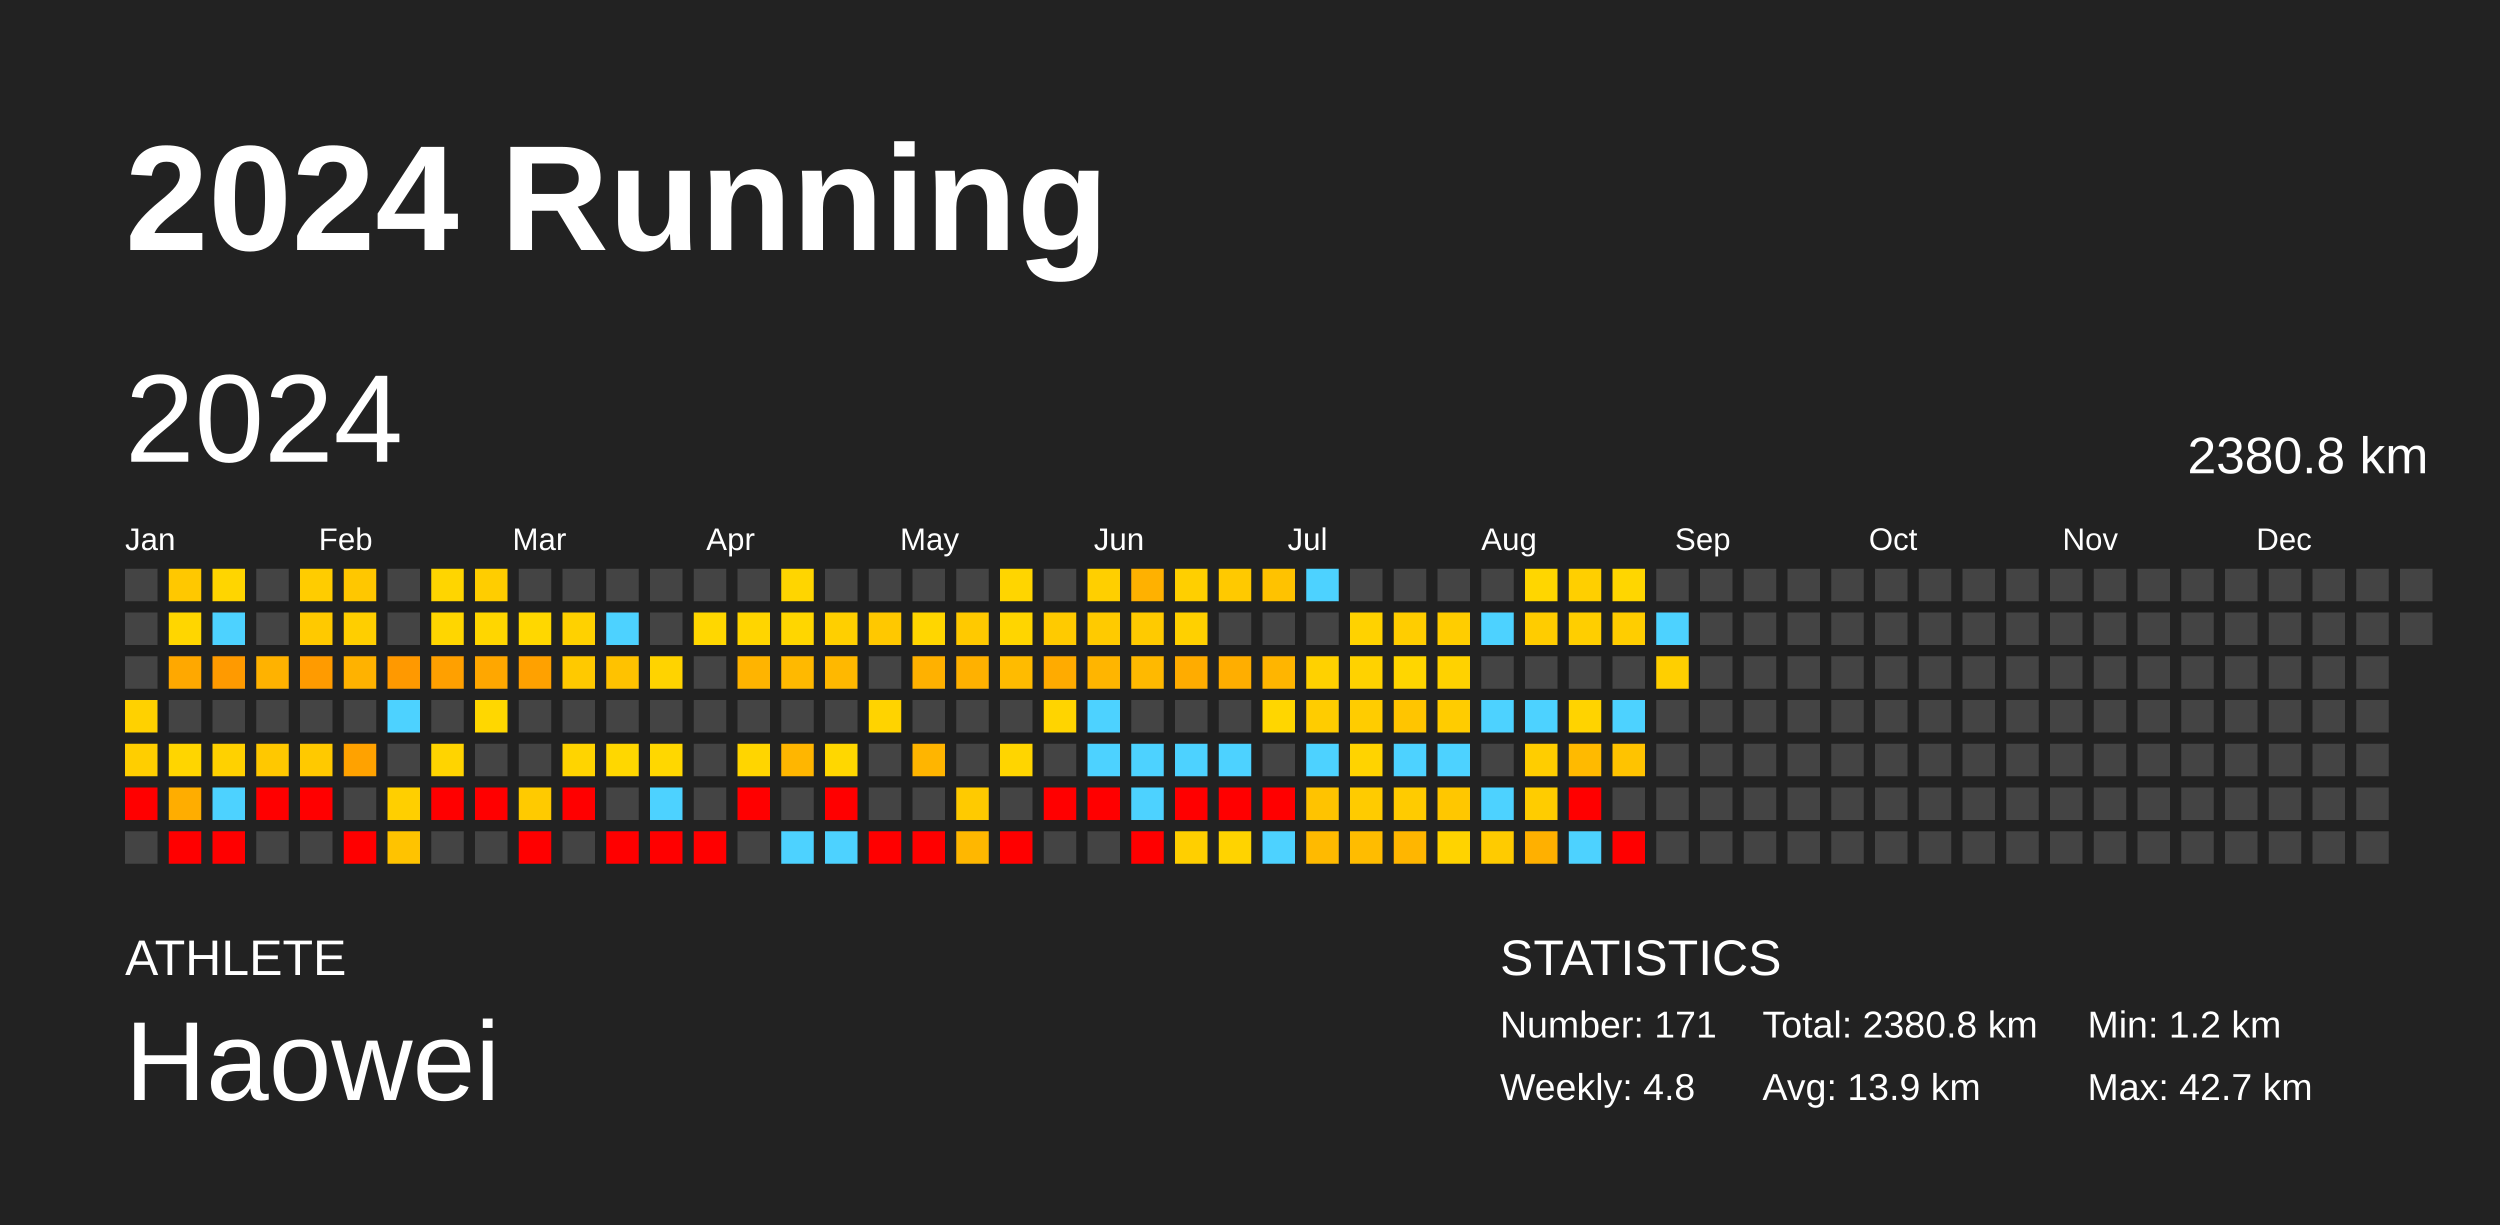
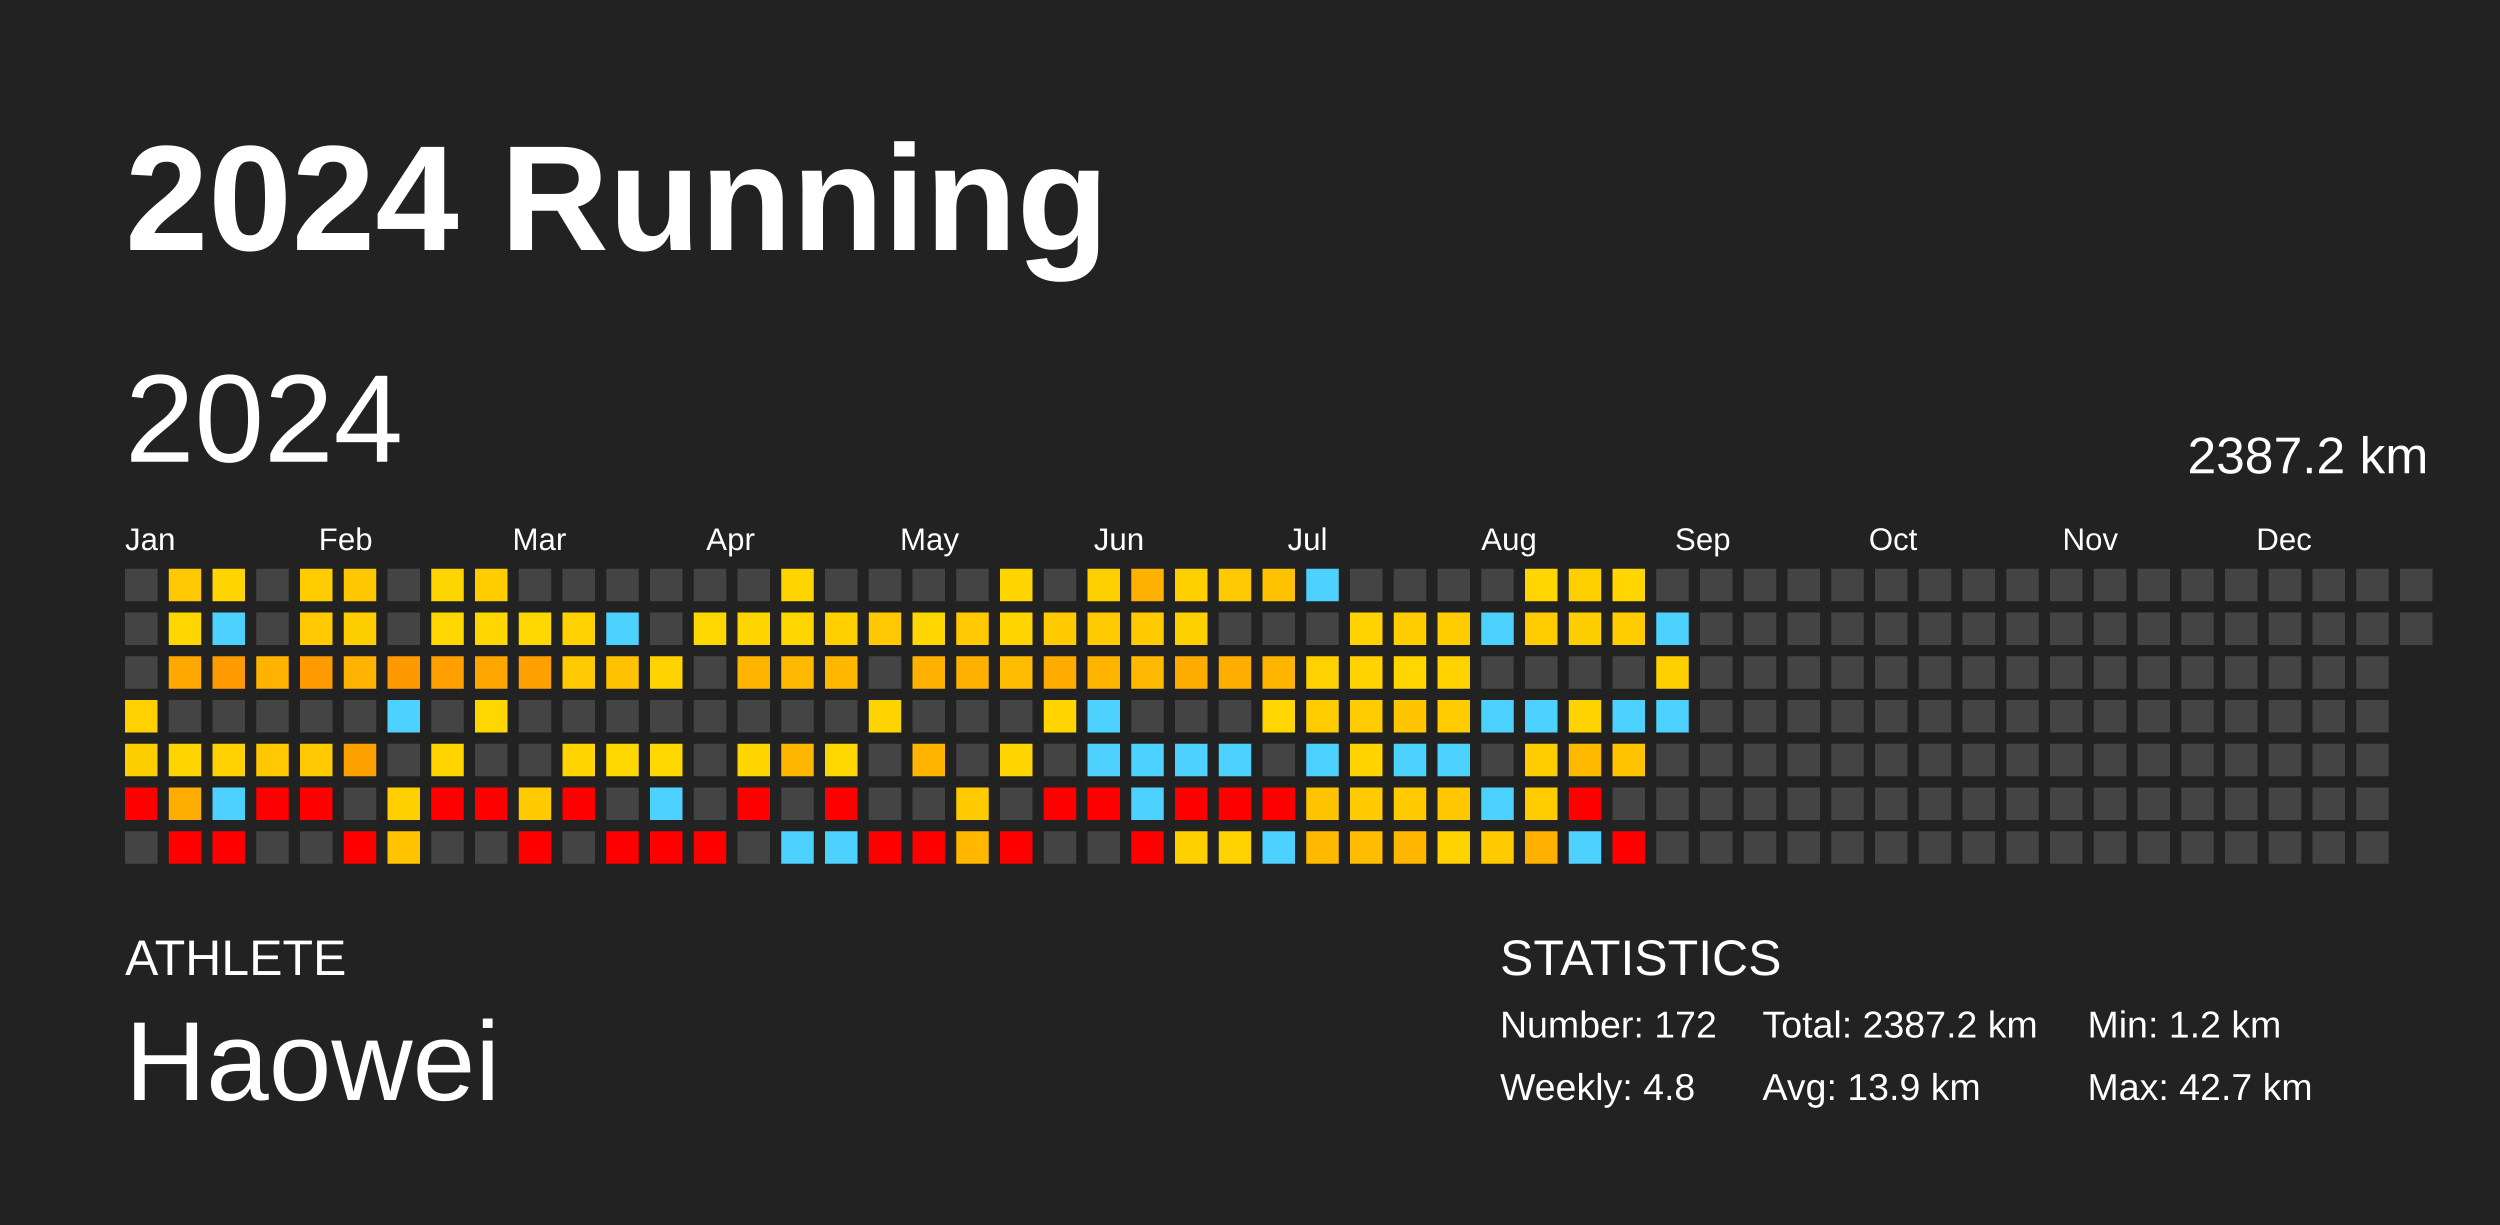
<svg xmlns="http://www.w3.org/2000/svg" baseProfile="full" height="98mm" version="1.1" viewBox="0,0,200,98" width="200mm">
  <defs />
  <rect fill="#222222" height="98" width="200" x="0" y="0" />
  <text fill="#FFFFFF" style="font-size:12px; font-family:Arial; font-weight:bold;" x="10" y="20">2024 Running</text>
  <text fill="#FFFFFF" style="font-size:4px; font-family:Arial" x="10" y="78">ATHLETE</text>
  <text fill="#FFFFFF" style="font-size:9px; font-family:Arial" x="10" y="88">Haowei</text>
  <text fill="#FFFFFF" style="font-size:4px; font-family:Arial" x="120" y="78">STATISTICS</text>
-   <text fill="#FFFFFF" style="font-size:3px; font-family:Arial" x="120" y="83">Number: 171</text>
+   <text fill="#FFFFFF" style="font-size:3px; font-family:Arial" x="120" y="83">Number: 172</text>
  <text fill="#FFFFFF" style="font-size:3px; font-family:Arial" x="120" y="88">Weekly: 4.8</text>
-   <text fill="#FFFFFF" style="font-size:3px; font-family:Arial" x="141" y="83">Total: 2380.8 km</text>
+   <text fill="#FFFFFF" style="font-size:3px; font-family:Arial" x="141" y="83">Total: 2387.2 km</text>
  <text fill="#FFFFFF" style="font-size:3px; font-family:Arial" x="141" y="88">Avg: 13.9 km</text>
  <text fill="#FFFFFF" style="font-size:3px; font-family:Arial" x="167" y="83">Min: 1.2 km</text>
  <text fill="#FFFFFF" style="font-size:3px; font-family:Arial" x="167" y="88">Max: 42.7 km</text>
  <text dominant-baseline="hanging" fill="#FFFFFF" style="font-size:10.0px; font-family:Arial;" x="10" y="30">2024</text>
-   <text dominant-baseline="hanging" fill="#FFFFFF" style="font-size:4.125px; font-family:Arial;" x="175" y="35">2380.8 km</text>
+   <text dominant-baseline="hanging" fill="#FFFFFF" style="font-size:4.125px; font-family:Arial;" x="175" y="35">2387.2 km</text>
  <text fill="#FFFFFF" style="font-size:2.5px; font-family:Arial" x="10.0" y="44">Jan</text>
  <text fill="#FFFFFF" style="font-size:2.5px; font-family:Arial" x="25.5" y="44">Feb</text>
  <text fill="#FFFFFF" style="font-size:2.5px; font-family:Arial" x="41.0" y="44">Mar</text>
  <text fill="#FFFFFF" style="font-size:2.5px; font-family:Arial" x="56.5" y="44">Apr</text>
  <text fill="#FFFFFF" style="font-size:2.5px; font-family:Arial" x="72.0" y="44">May</text>
  <text fill="#FFFFFF" style="font-size:2.5px; font-family:Arial" x="87.5" y="44">Jun</text>
  <text fill="#FFFFFF" style="font-size:2.5px; font-family:Arial" x="103.0" y="44">Jul</text>
  <text fill="#FFFFFF" style="font-size:2.5px; font-family:Arial" x="118.5" y="44">Aug</text>
  <text fill="#FFFFFF" style="font-size:2.5px; font-family:Arial" x="134.0" y="44">Sep</text>
  <text fill="#FFFFFF" style="font-size:2.5px; font-family:Arial" x="149.5" y="44">Oct</text>
  <text fill="#FFFFFF" style="font-size:2.5px; font-family:Arial" x="165.0" y="44">Nov</text>
  <text fill="#FFFFFF" style="font-size:2.5px; font-family:Arial" x="180.5" y="44">Dec</text>
  <rect fill="#444444" height="2.6" width="2.6" x="10.0" y="45.5" />
  <rect fill="#444444" height="2.6" width="2.6" x="10.0" y="49.0" />
  <rect fill="#444444" height="2.6" width="2.6" x="10.0" y="52.5" />
  <rect fill="#ffd100" height="2.6" width="2.6" x="10.0" y="56.0" />
  <rect fill="#ffce00" height="2.6" width="2.6" x="10.0" y="59.5" />
  <rect fill="red" height="2.6" width="2.6" x="10.0" y="63.0" />
  <rect fill="#444444" height="2.6" width="2.6" x="10.0" y="66.5" />
  <rect fill="#ffc800" height="2.6" width="2.6" x="13.5" y="45.5" />
  <rect fill="#ffd600" height="2.6" width="2.6" x="13.5" y="49.0" />
  <rect fill="#ffa800" height="2.6" width="2.6" x="13.5" y="52.5" />
  <rect fill="#444444" height="2.6" width="2.6" x="13.5" y="56.0" />
  <rect fill="#ffd500" height="2.6" width="2.6" x="13.5" y="59.5" />
  <rect fill="#ffad00" height="2.6" width="2.6" x="13.5" y="63.0" />
  <rect fill="red" height="2.6" width="2.6" x="13.5" y="66.5" />
  <rect fill="#ffd500" height="2.6" width="2.6" x="17.0" y="45.5" />
  <rect fill="#4dd2ff" height="2.6" width="2.6" x="17.0" y="49.0" />
  <rect fill="#ff9a00" height="2.6" width="2.6" x="17.0" y="52.5" />
  <rect fill="#444444" height="2.6" width="2.6" x="17.0" y="56.0" />
  <rect fill="#ffd100" height="2.6" width="2.6" x="17.0" y="59.5" />
  <rect fill="#4dd2ff" height="2.6" width="2.6" x="17.0" y="63.0" />
  <rect fill="red" height="2.6" width="2.6" x="17.0" y="66.5" />
  <rect fill="#444444" height="2.6" width="2.6" x="20.5" y="45.5" />
  <rect fill="#444444" height="2.6" width="2.6" x="20.5" y="49.0" />
  <rect fill="#ffb200" height="2.6" width="2.6" x="20.5" y="52.5" />
  <rect fill="#444444" height="2.6" width="2.6" x="20.5" y="56.0" />
  <rect fill="#ffc800" height="2.6" width="2.6" x="20.5" y="59.5" />
  <rect fill="red" height="2.6" width="2.6" x="20.5" y="63.0" />
  <rect fill="#444444" height="2.6" width="2.6" x="20.5" y="66.5" />
  <rect fill="#ffcc00" height="2.6" width="2.6" x="24.0" y="45.5" />
  <rect fill="#ffc900" height="2.6" width="2.6" x="24.0" y="49.0" />
  <rect fill="#ff9b00" height="2.6" width="2.6" x="24.0" y="52.5" />
  <rect fill="#444444" height="2.6" width="2.6" x="24.0" y="56.0" />
  <rect fill="#ffc900" height="2.6" width="2.6" x="24.0" y="59.5" />
  <rect fill="red" height="2.6" width="2.6" x="24.0" y="63.0" />
  <rect fill="#444444" height="2.6" width="2.6" x="24.0" y="66.5" />
  <rect fill="#ffc700" height="2.6" width="2.6" x="27.5" y="45.5" />
  <rect fill="#ffce00" height="2.6" width="2.6" x="27.5" y="49.0" />
  <rect fill="#ffb200" height="2.6" width="2.6" x="27.5" y="52.5" />
  <rect fill="#444444" height="2.6" width="2.6" x="27.5" y="56.0" />
  <rect fill="#ffa200" height="2.6" width="2.6" x="27.5" y="59.5" />
  <rect fill="#444444" height="2.6" width="2.6" x="27.5" y="63.0" />
  <rect fill="red" height="2.6" width="2.6" x="27.5" y="66.5" />
  <rect fill="#444444" height="2.6" width="2.6" x="31.0" y="45.5" />
  <rect fill="#444444" height="2.6" width="2.6" x="31.0" y="49.0" />
  <rect fill="#ff9900" height="2.6" width="2.6" x="31.0" y="52.5" />
  <rect fill="#4dd2ff" height="2.6" width="2.6" x="31.0" y="56.0" />
  <rect fill="#444444" height="2.6" width="2.6" x="31.0" y="59.5" />
  <rect fill="#ffcf00" height="2.6" width="2.6" x="31.0" y="63.0" />
  <rect fill="#ffc300" height="2.6" width="2.6" x="31.0" y="66.5" />
  <rect fill="#ffd500" height="2.6" width="2.6" x="34.5" y="45.5" />
  <rect fill="#ffd600" height="2.6" width="2.6" x="34.5" y="49.0" />
  <rect fill="#ffa000" height="2.6" width="2.6" x="34.5" y="52.5" />
  <rect fill="#444444" height="2.6" width="2.6" x="34.5" y="56.0" />
  <rect fill="#ffd400" height="2.6" width="2.6" x="34.5" y="59.5" />
  <rect fill="red" height="2.6" width="2.6" x="34.5" y="63.0" />
  <rect fill="#444444" height="2.6" width="2.6" x="34.5" y="66.5" />
  <rect fill="#ffcd00" height="2.6" width="2.6" x="38.0" y="45.5" />
  <rect fill="#ffd600" height="2.6" width="2.6" x="38.0" y="49.0" />
  <rect fill="#ffa700" height="2.6" width="2.6" x="38.0" y="52.5" />
  <rect fill="#ffd700" height="2.6" width="2.6" x="38.0" y="56.0" />
  <rect fill="#444444" height="2.6" width="2.6" x="38.0" y="59.5" />
  <rect fill="red" height="2.6" width="2.6" x="38.0" y="63.0" />
  <rect fill="#444444" height="2.6" width="2.6" x="38.0" y="66.5" />
  <rect fill="#444444" height="2.6" width="2.6" x="41.5" y="45.5" />
  <rect fill="#ffd700" height="2.6" width="2.6" x="41.5" y="49.0" />
  <rect fill="#ffa100" height="2.6" width="2.6" x="41.5" y="52.5" />
  <rect fill="#444444" height="2.6" width="2.6" x="41.5" y="56.0" />
  <rect fill="#444444" height="2.6" width="2.6" x="41.5" y="59.5" />
  <rect fill="#ffca00" height="2.6" width="2.6" x="41.5" y="63.0" />
  <rect fill="red" height="2.6" width="2.6" x="41.5" y="66.5" />
  <rect fill="#444444" height="2.6" width="2.6" x="45.0" y="45.5" />
  <rect fill="#ffd100" height="2.6" width="2.6" x="45.0" y="49.0" />
  <rect fill="#ffc900" height="2.6" width="2.6" x="45.0" y="52.5" />
  <rect fill="#444444" height="2.6" width="2.6" x="45.0" y="56.0" />
  <rect fill="#ffd400" height="2.6" width="2.6" x="45.0" y="59.5" />
  <rect fill="red" height="2.6" width="2.6" x="45.0" y="63.0" />
  <rect fill="#444444" height="2.6" width="2.6" x="45.0" y="66.5" />
  <rect fill="#444444" height="2.6" width="2.6" x="48.5" y="45.5" />
  <rect fill="#4dd2ff" height="2.6" width="2.6" x="48.5" y="49.0" />
  <rect fill="#ffc200" height="2.6" width="2.6" x="48.5" y="52.5" />
  <rect fill="#444444" height="2.6" width="2.6" x="48.5" y="56.0" />
  <rect fill="#ffd700" height="2.6" width="2.6" x="48.5" y="59.5" />
  <rect fill="#444444" height="2.6" width="2.6" x="48.5" y="63.0" />
  <rect fill="red" height="2.6" width="2.6" x="48.5" y="66.5" />
  <rect fill="#444444" height="2.6" width="2.6" x="52.0" y="45.5" />
  <rect fill="#444444" height="2.6" width="2.6" x="52.0" y="49.0" />
  <rect fill="#ffd300" height="2.6" width="2.6" x="52.0" y="52.5" />
  <rect fill="#444444" height="2.6" width="2.6" x="52.0" y="56.0" />
  <rect fill="#ffd700" height="2.6" width="2.6" x="52.0" y="59.5" />
  <rect fill="#4dd2ff" height="2.6" width="2.6" x="52.0" y="63.0" />
  <rect fill="red" height="2.6" width="2.6" x="52.0" y="66.5" />
  <rect fill="#444444" height="2.6" width="2.6" x="55.5" y="45.5" />
  <rect fill="#ffd700" height="2.6" width="2.6" x="55.5" y="49.0" />
  <rect fill="#444444" height="2.6" width="2.6" x="55.5" y="52.5" />
  <rect fill="#444444" height="2.6" width="2.6" x="55.5" y="56.0" />
  <rect fill="#444444" height="2.6" width="2.6" x="55.5" y="59.5" />
  <rect fill="#444444" height="2.6" width="2.6" x="55.5" y="63.0" />
  <rect fill="red" height="2.6" width="2.6" x="55.5" y="66.5" />
  <rect fill="#444444" height="2.6" width="2.6" x="59.0" y="45.5" />
  <rect fill="#ffd500" height="2.6" width="2.6" x="59.0" y="49.0" />
  <rect fill="#ffb400" height="2.6" width="2.6" x="59.0" y="52.5" />
  <rect fill="#444444" height="2.6" width="2.6" x="59.0" y="56.0" />
  <rect fill="#ffd500" height="2.6" width="2.6" x="59.0" y="59.5" />
  <rect fill="red" height="2.6" width="2.6" x="59.0" y="63.0" />
  <rect fill="#444444" height="2.6" width="2.6" x="59.0" y="66.5" />
  <rect fill="#ffd500" height="2.6" width="2.6" x="62.5" y="45.5" />
  <rect fill="#ffd600" height="2.6" width="2.6" x="62.5" y="49.0" />
  <rect fill="#ffb900" height="2.6" width="2.6" x="62.5" y="52.5" />
  <rect fill="#444444" height="2.6" width="2.6" x="62.5" y="56.0" />
  <rect fill="#ffb600" height="2.6" width="2.6" x="62.5" y="59.5" />
  <rect fill="#444444" height="2.6" width="2.6" x="62.5" y="63.0" />
  <rect fill="#4dd2ff" height="2.6" width="2.6" x="62.5" y="66.5" />
  <rect fill="#444444" height="2.6" width="2.6" x="66.0" y="45.5" />
  <rect fill="#ffcf00" height="2.6" width="2.6" x="66.0" y="49.0" />
  <rect fill="#ffb800" height="2.6" width="2.6" x="66.0" y="52.5" />
  <rect fill="#444444" height="2.6" width="2.6" x="66.0" y="56.0" />
  <rect fill="#ffd700" height="2.6" width="2.6" x="66.0" y="59.5" />
  <rect fill="red" height="2.6" width="2.6" x="66.0" y="63.0" />
  <rect fill="#4dd2ff" height="2.6" width="2.6" x="66.0" y="66.5" />
  <rect fill="#444444" height="2.6" width="2.6" x="69.5" y="45.5" />
  <rect fill="#ffc800" height="2.6" width="2.6" x="69.5" y="49.0" />
  <rect fill="#444444" height="2.6" width="2.6" x="69.5" y="52.5" />
  <rect fill="#ffd300" height="2.6" width="2.6" x="69.5" y="56.0" />
  <rect fill="#444444" height="2.6" width="2.6" x="69.5" y="59.5" />
  <rect fill="#444444" height="2.6" width="2.6" x="69.5" y="63.0" />
  <rect fill="red" height="2.6" width="2.6" x="69.5" y="66.5" />
  <rect fill="#444444" height="2.6" width="2.6" x="73.0" y="45.5" />
  <rect fill="#ffd600" height="2.6" width="2.6" x="73.0" y="49.0" />
  <rect fill="#ffb100" height="2.6" width="2.6" x="73.0" y="52.5" />
  <rect fill="#444444" height="2.6" width="2.6" x="73.0" y="56.0" />
  <rect fill="#ffb500" height="2.6" width="2.6" x="73.0" y="59.5" />
  <rect fill="#444444" height="2.6" width="2.6" x="73.0" y="63.0" />
  <rect fill="red" height="2.6" width="2.6" x="73.0" y="66.5" />
  <rect fill="#444444" height="2.6" width="2.6" x="76.5" y="45.5" />
  <rect fill="#ffc900" height="2.6" width="2.6" x="76.5" y="49.0" />
  <rect fill="#ffb100" height="2.6" width="2.6" x="76.5" y="52.5" />
  <rect fill="#444444" height="2.6" width="2.6" x="76.5" y="56.0" />
  <rect fill="#444444" height="2.6" width="2.6" x="76.5" y="59.5" />
  <rect fill="#ffca00" height="2.6" width="2.6" x="76.5" y="63.0" />
  <rect fill="#ffb700" height="2.6" width="2.6" x="76.5" y="66.5" />
  <rect fill="#ffd500" height="2.6" width="2.6" x="80.0" y="45.5" />
  <rect fill="#ffd500" height="2.6" width="2.6" x="80.0" y="49.0" />
  <rect fill="#ffbb00" height="2.6" width="2.6" x="80.0" y="52.5" />
  <rect fill="#444444" height="2.6" width="2.6" x="80.0" y="56.0" />
  <rect fill="#ffd500" height="2.6" width="2.6" x="80.0" y="59.5" />
  <rect fill="#444444" height="2.6" width="2.6" x="80.0" y="63.0" />
  <rect fill="red" height="2.6" width="2.6" x="80.0" y="66.5" />
  <rect fill="#444444" height="2.6" width="2.6" x="83.5" y="45.5" />
  <rect fill="#ffca00" height="2.6" width="2.6" x="83.5" y="49.0" />
  <rect fill="#ffab00" height="2.6" width="2.6" x="83.5" y="52.5" />
  <rect fill="#ffd400" height="2.6" width="2.6" x="83.5" y="56.0" />
  <rect fill="#444444" height="2.6" width="2.6" x="83.5" y="59.5" />
  <rect fill="red" height="2.6" width="2.6" x="83.5" y="63.0" />
  <rect fill="#444444" height="2.6" width="2.6" x="83.5" y="66.5" />
  <rect fill="#ffcf00" height="2.6" width="2.6" x="87.0" y="45.5" />
  <rect fill="#ffca00" height="2.6" width="2.6" x="87.0" y="49.0" />
  <rect fill="#ffb500" height="2.6" width="2.6" x="87.0" y="52.5" />
  <rect fill="#4dd2ff" height="2.6" width="2.6" x="87.0" y="56.0" />
  <rect fill="#4dd2ff" height="2.6" width="2.6" x="87.0" y="59.5" />
  <rect fill="red" height="2.6" width="2.6" x="87.0" y="63.0" />
  <rect fill="#444444" height="2.6" width="2.6" x="87.0" y="66.5" />
  <rect fill="#ffb100" height="2.6" width="2.6" x="90.5" y="45.5" />
  <rect fill="#ffca00" height="2.6" width="2.6" x="90.5" y="49.0" />
  <rect fill="#ffb900" height="2.6" width="2.6" x="90.5" y="52.5" />
  <rect fill="#444444" height="2.6" width="2.6" x="90.5" y="56.0" />
  <rect fill="#4dd2ff" height="2.6" width="2.6" x="90.5" y="59.5" />
  <rect fill="#4dd2ff" height="2.6" width="2.6" x="90.5" y="63.0" />
  <rect fill="red" height="2.6" width="2.6" x="90.5" y="66.5" />
  <rect fill="#ffcf00" height="2.6" width="2.6" x="94.0" y="45.5" />
  <rect fill="#ffd000" height="2.6" width="2.6" x="94.0" y="49.0" />
  <rect fill="#ffac00" height="2.6" width="2.6" x="94.0" y="52.5" />
  <rect fill="#444444" height="2.6" width="2.6" x="94.0" y="56.0" />
  <rect fill="#4dd2ff" height="2.6" width="2.6" x="94.0" y="59.5" />
  <rect fill="red" height="2.6" width="2.6" x="94.0" y="63.0" />
  <rect fill="#ffcf00" height="2.6" width="2.6" x="94.0" y="66.5" />
  <rect fill="#ffc900" height="2.6" width="2.6" x="97.5" y="45.5" />
  <rect fill="#444444" height="2.6" width="2.6" x="97.5" y="49.0" />
  <rect fill="#ffae00" height="2.6" width="2.6" x="97.5" y="52.5" />
  <rect fill="#444444" height="2.6" width="2.6" x="97.5" y="56.0" />
  <rect fill="#4dd2ff" height="2.6" width="2.6" x="97.5" y="59.5" />
  <rect fill="red" height="2.6" width="2.6" x="97.5" y="63.0" />
  <rect fill="#ffd300" height="2.6" width="2.6" x="97.5" y="66.5" />
  <rect fill="#ffc200" height="2.6" width="2.6" x="101.0" y="45.5" />
  <rect fill="#444444" height="2.6" width="2.6" x="101.0" y="49.0" />
  <rect fill="#ffb500" height="2.6" width="2.6" x="101.0" y="52.5" />
  <rect fill="#ffd600" height="2.6" width="2.6" x="101.0" y="56.0" />
  <rect fill="#444444" height="2.6" width="2.6" x="101.0" y="59.5" />
  <rect fill="red" height="2.6" width="2.6" x="101.0" y="63.0" />
  <rect fill="#4dd2ff" height="2.6" width="2.6" x="101.0" y="66.5" />
  <rect fill="#4dd2ff" height="2.6" width="2.6" x="104.5" y="45.5" />
  <rect fill="#444444" height="2.6" width="2.6" x="104.5" y="49.0" />
  <rect fill="#ffd100" height="2.6" width="2.6" x="104.5" y="52.5" />
  <rect fill="#ffcc00" height="2.6" width="2.6" x="104.5" y="56.0" />
  <rect fill="#4dd2ff" height="2.6" width="2.6" x="104.5" y="59.5" />
  <rect fill="#ffc300" height="2.6" width="2.6" x="104.5" y="63.0" />
  <rect fill="#ffba00" height="2.6" width="2.6" x="104.5" y="66.5" />
  <rect fill="#444444" height="2.6" width="2.6" x="108.0" y="45.5" />
  <rect fill="#ffd200" height="2.6" width="2.6" x="108.0" y="49.0" />
  <rect fill="#ffd200" height="2.6" width="2.6" x="108.0" y="52.5" />
  <rect fill="#ffcc00" height="2.6" width="2.6" x="108.0" y="56.0" />
  <rect fill="#ffd300" height="2.6" width="2.6" x="108.0" y="59.5" />
  <rect fill="#ffcb00" height="2.6" width="2.6" x="108.0" y="63.0" />
  <rect fill="#ffbc00" height="2.6" width="2.6" x="108.0" y="66.5" />
  <rect fill="#444444" height="2.6" width="2.6" x="111.5" y="45.5" />
  <rect fill="#ffcd00" height="2.6" width="2.6" x="111.5" y="49.0" />
  <rect fill="#ffd600" height="2.6" width="2.6" x="111.5" y="52.5" />
  <rect fill="#ffc500" height="2.6" width="2.6" x="111.5" y="56.0" />
  <rect fill="#4dd2ff" height="2.6" width="2.6" x="111.5" y="59.5" />
  <rect fill="#ffcb00" height="2.6" width="2.6" x="111.5" y="63.0" />
  <rect fill="#ffb600" height="2.6" width="2.6" x="111.5" y="66.5" />
  <rect fill="#444444" height="2.6" width="2.6" x="115.0" y="45.5" />
  <rect fill="#ffcd00" height="2.6" width="2.6" x="115.0" y="49.0" />
  <rect fill="#ffd200" height="2.6" width="2.6" x="115.0" y="52.5" />
  <rect fill="#ffcc00" height="2.6" width="2.6" x="115.0" y="56.0" />
  <rect fill="#4dd2ff" height="2.6" width="2.6" x="115.0" y="59.5" />
  <rect fill="#ffc700" height="2.6" width="2.6" x="115.0" y="63.0" />
  <rect fill="#ffd300" height="2.6" width="2.6" x="115.0" y="66.5" />
  <rect fill="#444444" height="2.6" width="2.6" x="118.5" y="45.5" />
  <rect fill="#4dd2ff" height="2.6" width="2.6" x="118.5" y="49.0" />
  <rect fill="#444444" height="2.6" width="2.6" x="118.5" y="52.5" />
  <rect fill="#4dd2ff" height="2.6" width="2.6" x="118.5" y="56.0" />
  <rect fill="#444444" height="2.6" width="2.6" x="118.5" y="59.5" />
  <rect fill="#4dd2ff" height="2.6" width="2.6" x="118.5" y="63.0" />
  <rect fill="#ffcb00" height="2.6" width="2.6" x="118.5" y="66.5" />
  <rect fill="#ffd600" height="2.6" width="2.6" x="122.0" y="45.5" />
  <rect fill="#ffcc00" height="2.6" width="2.6" x="122.0" y="49.0" />
  <rect fill="#444444" height="2.6" width="2.6" x="122.0" y="52.5" />
  <rect fill="#4dd2ff" height="2.6" width="2.6" x="122.0" y="56.0" />
  <rect fill="#ffcd00" height="2.6" width="2.6" x="122.0" y="59.5" />
  <rect fill="#ffcc00" height="2.6" width="2.6" x="122.0" y="63.0" />
  <rect fill="#ffb000" height="2.6" width="2.6" x="122.0" y="66.5" />
  <rect fill="#ffcf00" height="2.6" width="2.6" x="125.5" y="45.5" />
  <rect fill="#ffce00" height="2.6" width="2.6" x="125.5" y="49.0" />
  <rect fill="#444444" height="2.6" width="2.6" x="125.5" y="52.5" />
  <rect fill="#ffd300" height="2.6" width="2.6" x="125.5" y="56.0" />
  <rect fill="#ffba00" height="2.6" width="2.6" x="125.5" y="59.5" />
  <rect fill="red" height="2.6" width="2.6" x="125.5" y="63.0" />
  <rect fill="#4dd2ff" height="2.6" width="2.6" x="125.5" y="66.5" />
  <rect fill="#ffd600" height="2.6" width="2.6" x="129.0" y="45.5" />
  <rect fill="#ffcd00" height="2.6" width="2.6" x="129.0" y="49.0" />
  <rect fill="#444444" height="2.6" width="2.6" x="129.0" y="52.5" />
  <rect fill="#4dd2ff" height="2.6" width="2.6" x="129.0" y="56.0" />
  <rect fill="#ffc300" height="2.6" width="2.6" x="129.0" y="59.5" />
  <rect fill="#444444" height="2.6" width="2.6" x="129.0" y="63.0" />
  <rect fill="red" height="2.6" width="2.6" x="129.0" y="66.5" />
  <rect fill="#444444" height="2.6" width="2.6" x="132.5" y="45.5" />
  <rect fill="#4dd2ff" height="2.6" width="2.6" x="132.5" y="49.0" />
  <rect fill="#ffcf00" height="2.6" width="2.6" x="132.5" y="52.5" />
-   <rect fill="#444444" height="2.6" width="2.6" x="132.5" y="56.0" />
+   <rect fill="#4dd2ff" height="2.6" width="2.6" x="132.5" y="56.0" />
  <rect fill="#444444" height="2.6" width="2.6" x="132.5" y="59.5" />
  <rect fill="#444444" height="2.6" width="2.6" x="132.5" y="63.0" />
  <rect fill="#444444" height="2.6" width="2.6" x="132.5" y="66.5" />
  <rect fill="#444444" height="2.6" width="2.6" x="136.0" y="45.5" />
  <rect fill="#444444" height="2.6" width="2.6" x="136.0" y="49.0" />
  <rect fill="#444444" height="2.6" width="2.6" x="136.0" y="52.5" />
  <rect fill="#444444" height="2.6" width="2.6" x="136.0" y="56.0" />
  <rect fill="#444444" height="2.6" width="2.6" x="136.0" y="59.5" />
  <rect fill="#444444" height="2.6" width="2.6" x="136.0" y="63.0" />
  <rect fill="#444444" height="2.6" width="2.6" x="136.0" y="66.5" />
  <rect fill="#444444" height="2.6" width="2.6" x="139.5" y="45.5" />
  <rect fill="#444444" height="2.6" width="2.6" x="139.5" y="49.0" />
  <rect fill="#444444" height="2.6" width="2.6" x="139.5" y="52.5" />
  <rect fill="#444444" height="2.6" width="2.6" x="139.5" y="56.0" />
  <rect fill="#444444" height="2.6" width="2.6" x="139.5" y="59.5" />
  <rect fill="#444444" height="2.6" width="2.6" x="139.5" y="63.0" />
  <rect fill="#444444" height="2.6" width="2.6" x="139.5" y="66.5" />
  <rect fill="#444444" height="2.6" width="2.6" x="143.0" y="45.5" />
  <rect fill="#444444" height="2.6" width="2.6" x="143.0" y="49.0" />
  <rect fill="#444444" height="2.6" width="2.6" x="143.0" y="52.5" />
  <rect fill="#444444" height="2.6" width="2.6" x="143.0" y="56.0" />
  <rect fill="#444444" height="2.6" width="2.6" x="143.0" y="59.5" />
  <rect fill="#444444" height="2.6" width="2.6" x="143.0" y="63.0" />
  <rect fill="#444444" height="2.6" width="2.6" x="143.0" y="66.5" />
  <rect fill="#444444" height="2.6" width="2.6" x="146.5" y="45.5" />
  <rect fill="#444444" height="2.6" width="2.6" x="146.5" y="49.0" />
  <rect fill="#444444" height="2.6" width="2.6" x="146.5" y="52.5" />
  <rect fill="#444444" height="2.6" width="2.6" x="146.5" y="56.0" />
  <rect fill="#444444" height="2.6" width="2.6" x="146.5" y="59.5" />
  <rect fill="#444444" height="2.6" width="2.6" x="146.5" y="63.0" />
  <rect fill="#444444" height="2.6" width="2.6" x="146.5" y="66.5" />
  <rect fill="#444444" height="2.6" width="2.6" x="150.0" y="45.5" />
  <rect fill="#444444" height="2.6" width="2.6" x="150.0" y="49.0" />
  <rect fill="#444444" height="2.6" width="2.6" x="150.0" y="52.5" />
  <rect fill="#444444" height="2.6" width="2.6" x="150.0" y="56.0" />
  <rect fill="#444444" height="2.6" width="2.6" x="150.0" y="59.5" />
  <rect fill="#444444" height="2.6" width="2.6" x="150.0" y="63.0" />
  <rect fill="#444444" height="2.6" width="2.6" x="150.0" y="66.5" />
  <rect fill="#444444" height="2.6" width="2.6" x="153.5" y="45.5" />
  <rect fill="#444444" height="2.6" width="2.6" x="153.5" y="49.0" />
  <rect fill="#444444" height="2.6" width="2.6" x="153.5" y="52.5" />
  <rect fill="#444444" height="2.6" width="2.6" x="153.5" y="56.0" />
  <rect fill="#444444" height="2.6" width="2.6" x="153.5" y="59.5" />
  <rect fill="#444444" height="2.6" width="2.6" x="153.5" y="63.0" />
  <rect fill="#444444" height="2.6" width="2.6" x="153.5" y="66.5" />
  <rect fill="#444444" height="2.6" width="2.6" x="157.0" y="45.5" />
  <rect fill="#444444" height="2.6" width="2.6" x="157.0" y="49.0" />
  <rect fill="#444444" height="2.6" width="2.6" x="157.0" y="52.5" />
  <rect fill="#444444" height="2.6" width="2.6" x="157.0" y="56.0" />
  <rect fill="#444444" height="2.6" width="2.6" x="157.0" y="59.5" />
  <rect fill="#444444" height="2.6" width="2.6" x="157.0" y="63.0" />
  <rect fill="#444444" height="2.6" width="2.6" x="157.0" y="66.5" />
  <rect fill="#444444" height="2.6" width="2.6" x="160.5" y="45.5" />
  <rect fill="#444444" height="2.6" width="2.6" x="160.5" y="49.0" />
  <rect fill="#444444" height="2.6" width="2.6" x="160.5" y="52.5" />
  <rect fill="#444444" height="2.6" width="2.6" x="160.5" y="56.0" />
  <rect fill="#444444" height="2.6" width="2.6" x="160.5" y="59.5" />
  <rect fill="#444444" height="2.6" width="2.6" x="160.5" y="63.0" />
  <rect fill="#444444" height="2.6" width="2.6" x="160.5" y="66.5" />
  <rect fill="#444444" height="2.6" width="2.6" x="164.0" y="45.5" />
  <rect fill="#444444" height="2.6" width="2.6" x="164.0" y="49.0" />
  <rect fill="#444444" height="2.6" width="2.6" x="164.0" y="52.5" />
  <rect fill="#444444" height="2.6" width="2.6" x="164.0" y="56.0" />
  <rect fill="#444444" height="2.6" width="2.6" x="164.0" y="59.5" />
  <rect fill="#444444" height="2.6" width="2.6" x="164.0" y="63.0" />
  <rect fill="#444444" height="2.6" width="2.6" x="164.0" y="66.5" />
  <rect fill="#444444" height="2.6" width="2.6" x="167.5" y="45.5" />
  <rect fill="#444444" height="2.6" width="2.6" x="167.5" y="49.0" />
  <rect fill="#444444" height="2.6" width="2.6" x="167.5" y="52.5" />
  <rect fill="#444444" height="2.6" width="2.6" x="167.5" y="56.0" />
  <rect fill="#444444" height="2.6" width="2.6" x="167.5" y="59.5" />
  <rect fill="#444444" height="2.6" width="2.6" x="167.5" y="63.0" />
  <rect fill="#444444" height="2.6" width="2.6" x="167.5" y="66.5" />
  <rect fill="#444444" height="2.6" width="2.6" x="171.0" y="45.5" />
  <rect fill="#444444" height="2.6" width="2.6" x="171.0" y="49.0" />
  <rect fill="#444444" height="2.6" width="2.6" x="171.0" y="52.5" />
  <rect fill="#444444" height="2.6" width="2.6" x="171.0" y="56.0" />
  <rect fill="#444444" height="2.6" width="2.6" x="171.0" y="59.5" />
  <rect fill="#444444" height="2.6" width="2.6" x="171.0" y="63.0" />
  <rect fill="#444444" height="2.6" width="2.6" x="171.0" y="66.5" />
  <rect fill="#444444" height="2.6" width="2.6" x="174.5" y="45.5" />
  <rect fill="#444444" height="2.6" width="2.6" x="174.5" y="49.0" />
  <rect fill="#444444" height="2.6" width="2.6" x="174.5" y="52.5" />
  <rect fill="#444444" height="2.6" width="2.6" x="174.5" y="56.0" />
  <rect fill="#444444" height="2.6" width="2.6" x="174.5" y="59.5" />
  <rect fill="#444444" height="2.6" width="2.6" x="174.5" y="63.0" />
  <rect fill="#444444" height="2.6" width="2.6" x="174.5" y="66.5" />
  <rect fill="#444444" height="2.6" width="2.6" x="178.0" y="45.5" />
  <rect fill="#444444" height="2.6" width="2.6" x="178.0" y="49.0" />
  <rect fill="#444444" height="2.6" width="2.6" x="178.0" y="52.5" />
  <rect fill="#444444" height="2.6" width="2.6" x="178.0" y="56.0" />
  <rect fill="#444444" height="2.6" width="2.6" x="178.0" y="59.5" />
  <rect fill="#444444" height="2.6" width="2.6" x="178.0" y="63.0" />
  <rect fill="#444444" height="2.6" width="2.6" x="178.0" y="66.5" />
  <rect fill="#444444" height="2.6" width="2.6" x="181.5" y="45.5" />
  <rect fill="#444444" height="2.6" width="2.6" x="181.5" y="49.0" />
  <rect fill="#444444" height="2.6" width="2.6" x="181.5" y="52.5" />
  <rect fill="#444444" height="2.6" width="2.6" x="181.5" y="56.0" />
  <rect fill="#444444" height="2.6" width="2.6" x="181.5" y="59.5" />
  <rect fill="#444444" height="2.6" width="2.6" x="181.5" y="63.0" />
  <rect fill="#444444" height="2.6" width="2.6" x="181.5" y="66.5" />
  <rect fill="#444444" height="2.6" width="2.6" x="185.0" y="45.5" />
  <rect fill="#444444" height="2.6" width="2.6" x="185.0" y="49.0" />
  <rect fill="#444444" height="2.6" width="2.6" x="185.0" y="52.5" />
  <rect fill="#444444" height="2.6" width="2.6" x="185.0" y="56.0" />
  <rect fill="#444444" height="2.6" width="2.6" x="185.0" y="59.5" />
  <rect fill="#444444" height="2.6" width="2.6" x="185.0" y="63.0" />
  <rect fill="#444444" height="2.6" width="2.6" x="185.0" y="66.5" />
  <rect fill="#444444" height="2.6" width="2.6" x="188.5" y="45.5" />
  <rect fill="#444444" height="2.6" width="2.6" x="188.5" y="49.0" />
  <rect fill="#444444" height="2.6" width="2.6" x="188.5" y="52.5" />
  <rect fill="#444444" height="2.6" width="2.6" x="188.5" y="56.0" />
  <rect fill="#444444" height="2.6" width="2.6" x="188.5" y="59.5" />
  <rect fill="#444444" height="2.6" width="2.6" x="188.5" y="63.0" />
  <rect fill="#444444" height="2.6" width="2.6" x="188.5" y="66.5" />
  <rect fill="#444444" height="2.6" width="2.6" x="192.0" y="45.5" />
  <rect fill="#444444" height="2.6" width="2.6" x="192.0" y="49.0" />
</svg>
